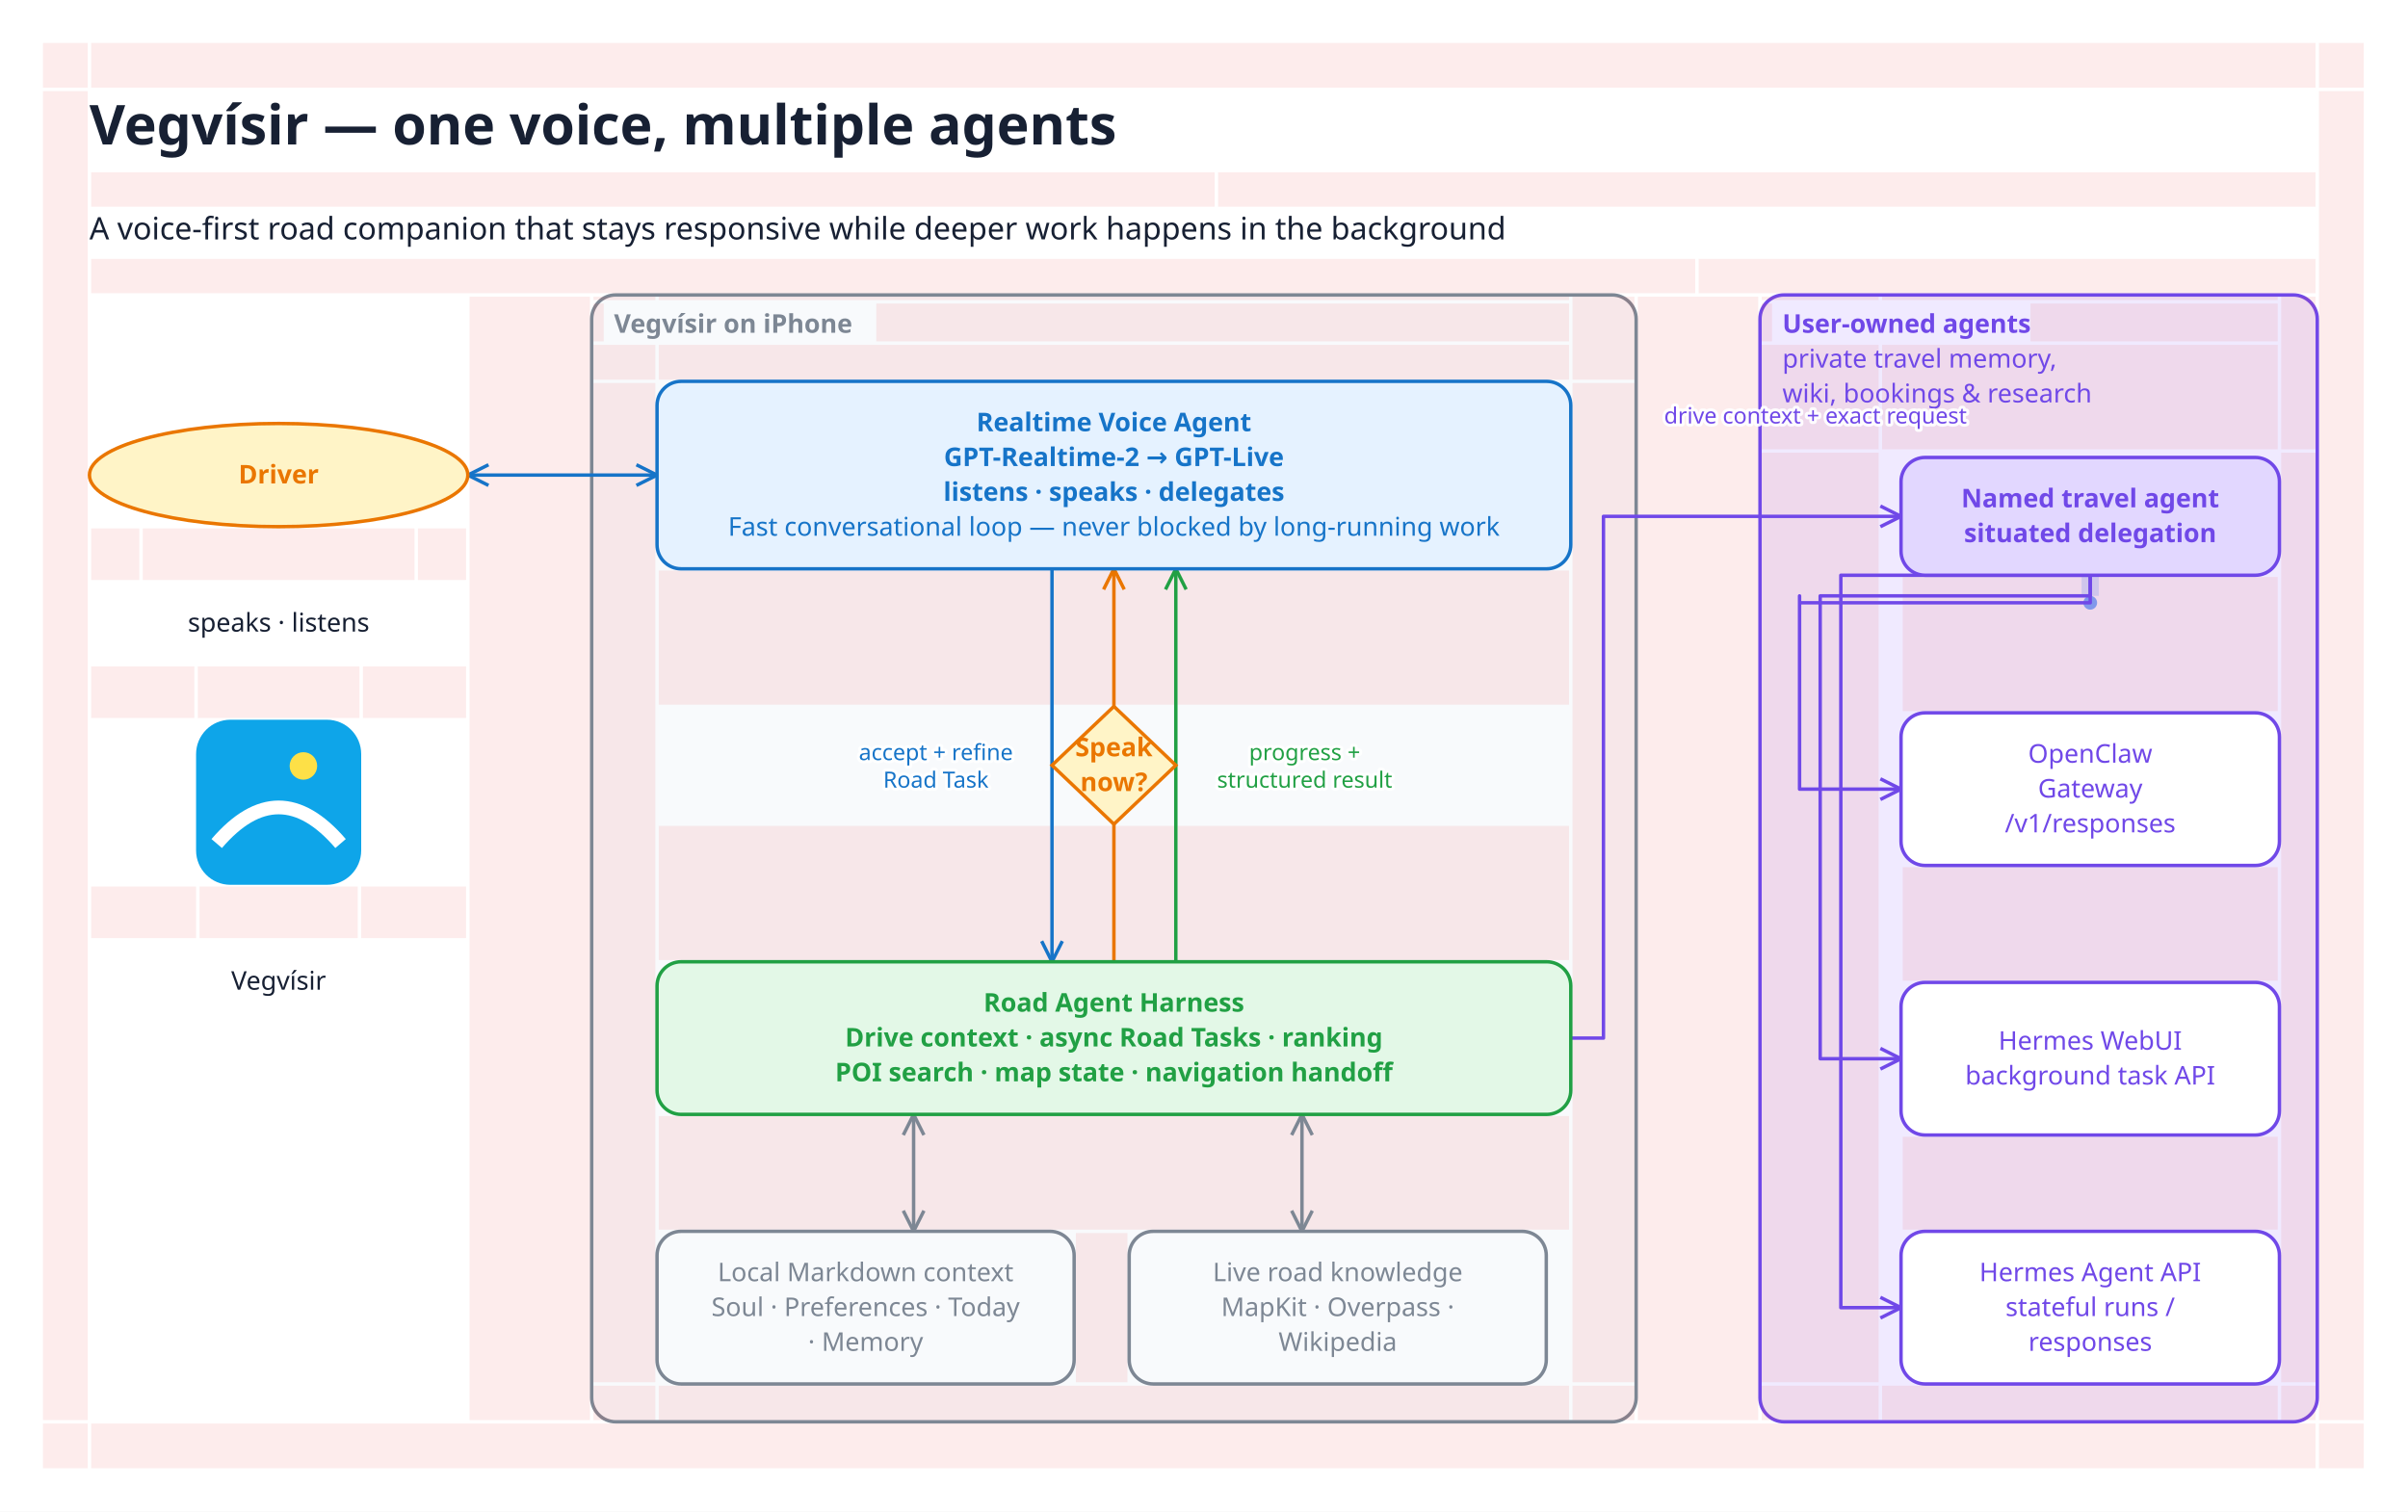
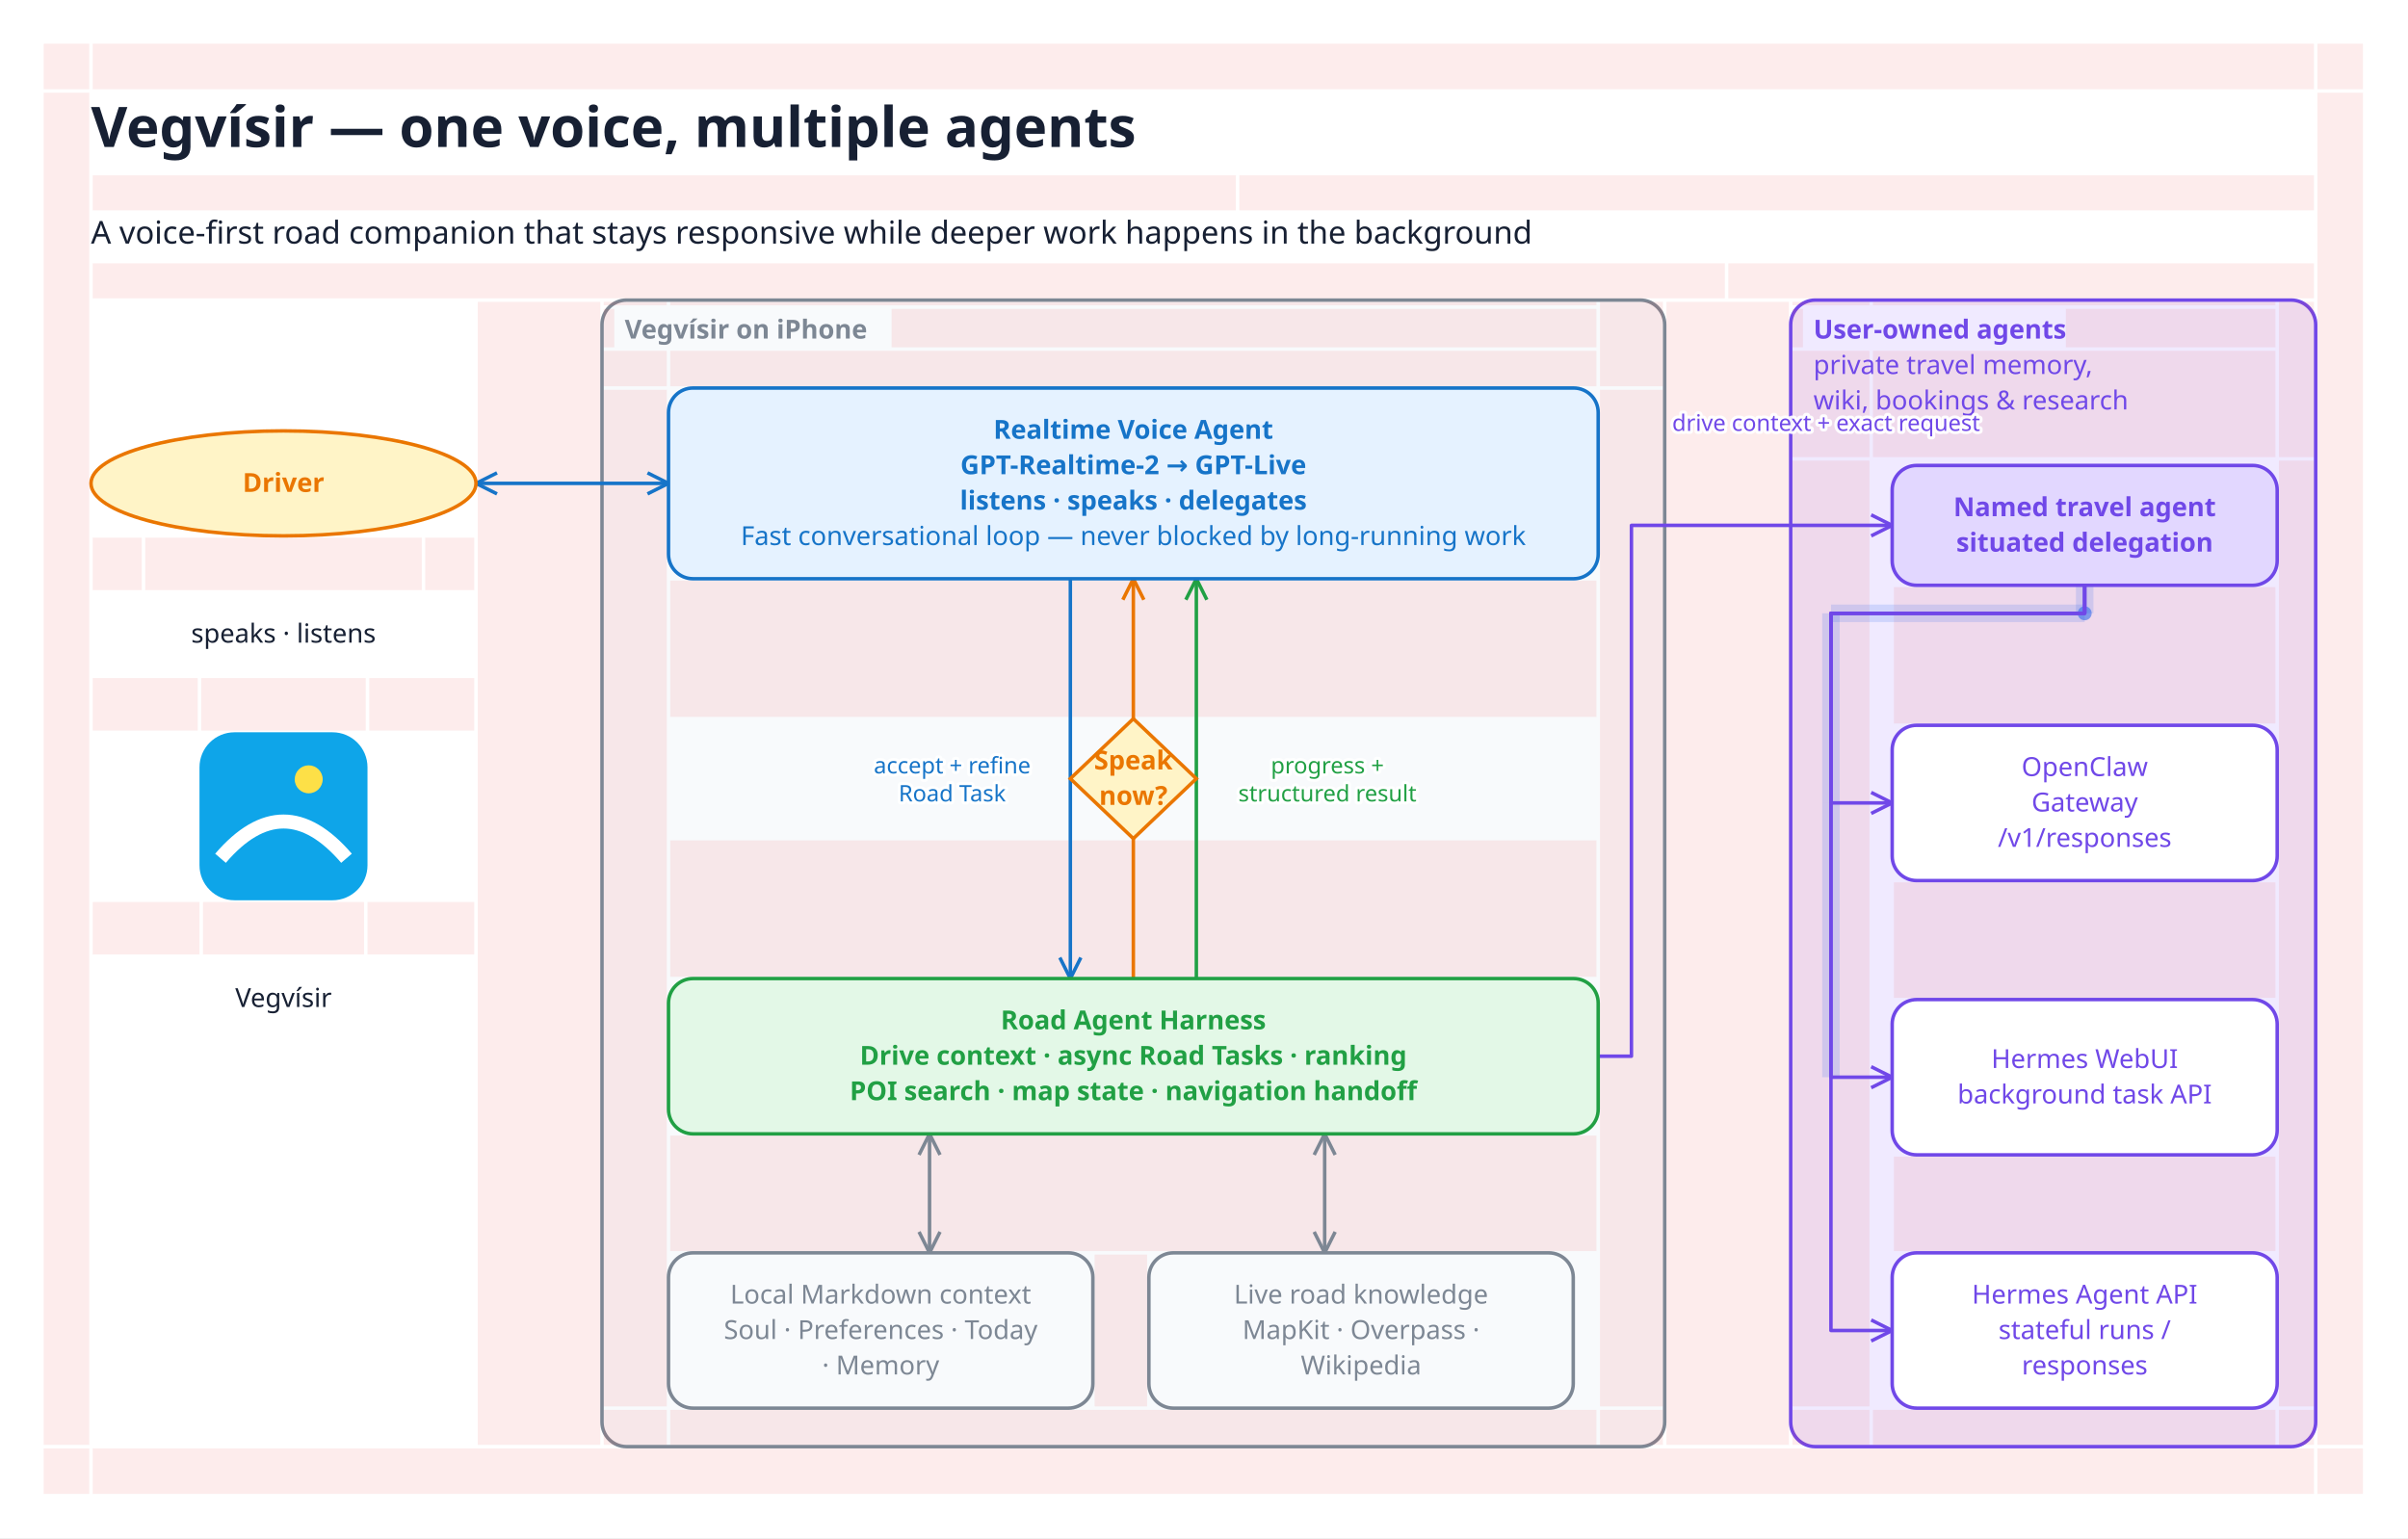
- <svg xmlns="http://www.w3.org/2000/svg" width="1400" height="879" viewBox="0 0 1400 879" role="img" aria-label="vegvisir-voice-agents">
+ <svg xmlns="http://www.w3.org/2000/svg" width="1376" height="879" viewBox="0 0 1376 879" role="img" aria-label="vegvisir-voice-agents">
  <rect width="100%" height="100%" fill="#ffffff" />
  <g id="boundaries">
    <rect x="344" y="171.5" width="607.25" height="655.25" rx="14" fill="#f8fafc" stroke="#7d8794" stroke-width="2" />
-     <rect x="1023.25" y="171.5" width="324" height="655.25" rx="14" fill="#f0eaff" stroke="#7048e8" stroke-width="2" />
+     <rect x="1023.25" y="171.5" width="300" height="655.25" rx="14" fill="#f0eaff" stroke="#7048e8" stroke-width="2" />
  </g>
  <g id="routing-regions">
-     <rect data-routing-region="mesh:padding:$root:top" data-region-kind="padding" data-materialized="false" data-authored="false" x="53" y="25" width="1293.25" height="26" fill="#ef4444" fill-opacity="0.1" />
-     <rect data-routing-region="mesh:padding:$root:right" data-region-kind="padding" data-materialized="false" data-authored="false" x="1348.25" y="53" width="26" height="772.75" fill="#ef4444" fill-opacity="0.1" />
-     <rect data-routing-region="mesh:padding:$root:bottom" data-region-kind="padding" data-materialized="false" data-authored="false" x="53" y="827.75" width="1293.25" height="26" fill="#ef4444" fill-opacity="0.1" />
+     <rect data-routing-region="mesh:padding:$root:top" data-region-kind="padding" data-materialized="false" data-authored="false" x="53" y="25" width="1269.25" height="26" fill="#ef4444" fill-opacity="0.1" />
+     <rect data-routing-region="mesh:padding:$root:right" data-region-kind="padding" data-materialized="false" data-authored="false" x="1324.25" y="53" width="26" height="772.75" fill="#ef4444" fill-opacity="0.1" />
+     <rect data-routing-region="mesh:padding:$root:bottom" data-region-kind="padding" data-materialized="false" data-authored="false" x="53" y="827.75" width="1269.25" height="26" fill="#ef4444" fill-opacity="0.1" />
    <rect data-routing-region="mesh:padding:$root:left" data-region-kind="padding" data-materialized="false" data-authored="false" x="25" y="53" width="26" height="772.75" fill="#ef4444" fill-opacity="0.1" />
    <rect data-routing-region="mesh:corner:$root:top-left" data-region-kind="corner" data-materialized="true" data-authored="false" x="25" y="25" width="26" height="26" fill="#ef4444" fill-opacity="0.1" />
-     <rect data-routing-region="mesh:corner:$root:top-right" data-region-kind="corner" data-materialized="true" data-authored="false" x="1348.25" y="25" width="26" height="26" fill="#ef4444" fill-opacity="0.1" />
-     <rect data-routing-region="mesh:corner:$root:bottom-right" data-region-kind="corner" data-materialized="true" data-authored="false" x="1348.25" y="827.75" width="26" height="26" fill="#ef4444" fill-opacity="0.1" />
+     <rect data-routing-region="mesh:corner:$root:top-right" data-region-kind="corner" data-materialized="true" data-authored="false" x="1324.25" y="25" width="26" height="26" fill="#ef4444" fill-opacity="0.1" />
+     <rect data-routing-region="mesh:corner:$root:bottom-right" data-region-kind="corner" data-materialized="true" data-authored="false" x="1324.25" y="827.75" width="26" height="26" fill="#ef4444" fill-opacity="0.1" />
    <rect data-routing-region="mesh:corner:$root:bottom-left" data-region-kind="corner" data-materialized="true" data-authored="false" x="25" y="827.75" width="26" height="26" fill="#ef4444" fill-opacity="0.1" />
    <rect data-routing-region="mesh:gap:$root:0" data-region-kind="gap" data-materialized="false" data-authored="false" x="53" y="100.2" width="653.2" height="20" fill="#ef4444" fill-opacity="0.1" />
-     <rect data-routing-region="mesh:gap:$root:0:access-0" data-region-kind="gap" data-materialized="false" data-authored="false" x="708.2" y="100.2" width="638.05" height="20" fill="#ef4444" fill-opacity="0.1" />
+     <rect data-routing-region="mesh:gap:$root:0:access-0" data-region-kind="gap" data-materialized="false" data-authored="false" x="708.2" y="100.2" width="614.05" height="20" fill="#ef4444" fill-opacity="0.1" />
    <rect data-routing-region="mesh:gap:$root:1" data-region-kind="gap" data-materialized="false" data-authored="false" x="53" y="150.5" width="932.6" height="20" fill="#ef4444" fill-opacity="0.1" />
-     <rect data-routing-region="mesh:gap:$root:1:access-0" data-region-kind="gap" data-materialized="false" data-authored="false" x="987.6" y="150.5" width="358.65" height="20" fill="#ef4444" fill-opacity="0.1" />
+     <rect data-routing-region="mesh:gap:$root:1:access-0" data-region-kind="gap" data-materialized="false" data-authored="false" x="987.6" y="150.5" width="334.65" height="20" fill="#ef4444" fill-opacity="0.1" />
    <rect data-routing-region="mesh:gap:system:0" data-region-kind="gap" data-materialized="true" data-authored="false" x="273" y="172.5" width="70" height="653.25" fill="#ef4444" fill-opacity="0.1" />
    <rect data-routing-region="mesh:gap:system:1" data-region-kind="gap" data-materialized="true" data-authored="false" x="952.25" y="172.5" width="70" height="653.25" fill="#ef4444" fill-opacity="0.1" />
    <rect data-routing-region="mesh:gap:system/driver-column:0" data-region-kind="gap" data-materialized="false" data-authored="false" x="83" y="307.25" width="158" height="30" fill="#ef4444" fill-opacity="0.1" />
    <rect data-routing-region="mesh:gap:system/driver-column:0:access-0" data-region-kind="gap" data-materialized="false" data-authored="false" x="53" y="307.25" width="28" height="30" fill="#ef4444" fill-opacity="0.1" />
    <rect data-routing-region="mesh:gap:system/driver-column:0:access-1" data-region-kind="gap" data-materialized="false" data-authored="false" x="243" y="307.25" width="28" height="30" fill="#ef4444" fill-opacity="0.1" />
    <rect data-routing-region="mesh:gap:system/driver-column:1" data-region-kind="gap" data-materialized="false" data-authored="false" x="115" y="387.5" width="94" height="30" fill="#ef4444" fill-opacity="0.1" />
    <rect data-routing-region="mesh:gap:system/driver-column:1:access-0" data-region-kind="gap" data-materialized="false" data-authored="false" x="53" y="387.5" width="60" height="30" fill="#ef4444" fill-opacity="0.1" />
    <rect data-routing-region="mesh:gap:system/driver-column:1:access-1" data-region-kind="gap" data-materialized="false" data-authored="false" x="211" y="387.5" width="60" height="30" fill="#ef4444" fill-opacity="0.1" />
    <rect data-routing-region="mesh:gap:system/driver-column:2" data-region-kind="gap" data-materialized="false" data-authored="false" x="116" y="515.5" width="92" height="30" fill="#ef4444" fill-opacity="0.1" />
    <rect data-routing-region="mesh:gap:system/driver-column:2:access-0" data-region-kind="gap" data-materialized="false" data-authored="false" x="53" y="515.5" width="61" height="30" fill="#ef4444" fill-opacity="0.1" />
    <rect data-routing-region="mesh:gap:system/driver-column:2:access-1" data-region-kind="gap" data-materialized="false" data-authored="false" x="210" y="515.5" width="61" height="30" fill="#ef4444" fill-opacity="0.1" />
    <rect data-routing-region="mesh:padding:system/phone:top:part-0" data-region-kind="padding" data-materialized="false" data-authored="false" x="383" y="172.5" width="529.25" height="2" fill="#ef4444" fill-opacity="0.1" />
    <rect data-routing-region="mesh:padding:system/phone:top:part-1" data-region-kind="padding" data-materialized="false" data-authored="false" x="383" y="200.5" width="529.25" height="20.25" fill="#ef4444" fill-opacity="0.1" />
    <rect data-routing-region="mesh:padding:system/phone:top:part-2" data-region-kind="padding" data-materialized="false" data-authored="false" x="509.5" y="176.5" width="402.75" height="22" fill="#ef4444" fill-opacity="0.1" />
    <rect data-routing-region="mesh:padding:system/phone:right" data-region-kind="padding" data-materialized="true" data-authored="false" x="914.25" y="222.75" width="36" height="581" fill="#ef4444" fill-opacity="0.1" />
    <rect data-routing-region="mesh:padding:system/phone:bottom" data-region-kind="padding" data-materialized="false" data-authored="false" x="383" y="805.75" width="529.25" height="20" fill="#ef4444" fill-opacity="0.1" />
    <rect data-routing-region="mesh:padding:system/phone:left" data-region-kind="padding" data-materialized="true" data-authored="false" x="345" y="222.75" width="36" height="581" fill="#ef4444" fill-opacity="0.1" />
    <rect data-routing-region="mesh:corner:system/phone:top-left:part-0" data-region-kind="corner" data-materialized="true" data-authored="false" x="345" y="172.5" width="36" height="2" fill="#ef4444" fill-opacity="0.1" />
    <rect data-routing-region="mesh:corner:system/phone:top-left:part-1" data-region-kind="corner" data-materialized="true" data-authored="false" x="345" y="200.5" width="36" height="20.25" fill="#ef4444" fill-opacity="0.1" />
    <rect data-routing-region="mesh:corner:system/phone:top-left:part-2" data-region-kind="corner" data-materialized="true" data-authored="false" x="345" y="176.5" width="6" height="22" fill="#ef4444" fill-opacity="0.1" />
    <rect data-routing-region="mesh:corner:system/phone:top-right" data-region-kind="corner" data-materialized="true" data-authored="false" x="914.25" y="172.5" width="36" height="48.25" fill="#ef4444" fill-opacity="0.1" />
    <rect data-routing-region="mesh:corner:system/phone:bottom-right" data-region-kind="corner" data-materialized="true" data-authored="false" x="914.25" y="805.75" width="36" height="20" fill="#ef4444" fill-opacity="0.1" />
    <rect data-routing-region="mesh:corner:system/phone:bottom-left" data-region-kind="corner" data-materialized="true" data-authored="false" x="345" y="805.75" width="36" height="20" fill="#ef4444" fill-opacity="0.1" />
    <rect data-routing-region="mesh:gap:system/phone:0" data-region-kind="gap" data-materialized="true" data-authored="false" x="612.625" y="331.75" width="70" height="78" fill="#ef4444" fill-opacity="0.1" />
    <rect data-routing-region="mesh:gap:system/phone:0:access-0" data-region-kind="gap" data-materialized="false" data-authored="false" x="383" y="331.75" width="227.625" height="78" fill="#ef4444" fill-opacity="0.1" />
    <rect data-routing-region="mesh:gap:system/phone:0:access-1" data-region-kind="gap" data-materialized="false" data-authored="false" x="684.625" y="331.75" width="227.625" height="78" fill="#ef4444" fill-opacity="0.1" />
    <rect data-routing-region="mesh:gap:system/phone:1" data-region-kind="gap" data-materialized="true" data-authored="false" x="612.625" y="480.25" width="70" height="78" fill="#ef4444" fill-opacity="0.1" />
    <rect data-routing-region="mesh:gap:system/phone:1:access-0" data-region-kind="gap" data-materialized="false" data-authored="false" x="383" y="480.25" width="227.625" height="78" fill="#ef4444" fill-opacity="0.1" />
    <rect data-routing-region="mesh:gap:system/phone:1:access-1" data-region-kind="gap" data-materialized="false" data-authored="false" x="684.625" y="480.25" width="227.625" height="78" fill="#ef4444" fill-opacity="0.1" />
    <rect data-routing-region="mesh:gap:system/phone:2" data-region-kind="gap" data-materialized="true" data-authored="false" x="383" y="649" width="529.25" height="66" fill="#ef4444" fill-opacity="0.1" />
    <rect data-routing-region="mesh:gap:system/phone/knowledge:0" data-region-kind="gap" data-materialized="false" data-authored="false" x="625.5" y="717" width="30" height="86.75" fill="#ef4444" fill-opacity="0.1" />
-     <rect data-routing-region="mesh:padding:system/user-owned:top:part-0" data-region-kind="padding" data-materialized="false" data-authored="false" x="1094.25" y="172.5" width="230" height="2" fill="#ef4444" fill-opacity="0.1" />
-     <rect data-routing-region="mesh:padding:system/user-owned:top:part-1" data-region-kind="padding" data-materialized="false" data-authored="false" x="1094.25" y="200.5" width="230" height="60.75" fill="#ef4444" fill-opacity="0.1" />
-     <rect data-routing-region="mesh:padding:system/user-owned:top:part-2" data-region-kind="padding" data-materialized="false" data-authored="false" x="1180.5" y="176.5" width="143.75" height="22" fill="#ef4444" fill-opacity="0.1" />
-     <rect data-routing-region="mesh:padding:system/user-owned:right" data-region-kind="padding" data-materialized="false" data-authored="false" x="1326.25" y="263.25" width="20" height="540.5" fill="#ef4444" fill-opacity="0.1" />
-     <rect data-routing-region="mesh:padding:system/user-owned:bottom" data-region-kind="padding" data-materialized="false" data-authored="false" x="1094.25" y="805.75" width="230" height="20" fill="#ef4444" fill-opacity="0.1" />
-     <rect data-routing-region="mesh:padding:system/user-owned:left" data-region-kind="padding" data-materialized="true" data-authored="false" x="1024.25" y="263.25" width="68" height="540.5" fill="#ef4444" fill-opacity="0.1" />
-     <rect data-routing-region="mesh:corner:system/user-owned:top-left:part-0" data-region-kind="corner" data-materialized="true" data-authored="false" x="1024.25" y="172.5" width="68" height="2" fill="#ef4444" fill-opacity="0.1" />
-     <rect data-routing-region="mesh:corner:system/user-owned:top-left:part-1" data-region-kind="corner" data-materialized="true" data-authored="false" x="1024.25" y="200.5" width="68" height="60.75" fill="#ef4444" fill-opacity="0.1" />
+     <rect data-routing-region="mesh:padding:system/user-owned:top:part-0" data-region-kind="padding" data-materialized="false" data-authored="false" x="1070.25" y="172.5" width="230" height="2" fill="#ef4444" fill-opacity="0.1" />
+     <rect data-routing-region="mesh:padding:system/user-owned:top:part-1" data-region-kind="padding" data-materialized="false" data-authored="false" x="1070.25" y="200.5" width="230" height="60.75" fill="#ef4444" fill-opacity="0.1" />
+     <rect data-routing-region="mesh:padding:system/user-owned:top:part-2" data-region-kind="padding" data-materialized="false" data-authored="false" x="1180.5" y="176.5" width="119.75" height="22" fill="#ef4444" fill-opacity="0.1" />
+     <rect data-routing-region="mesh:padding:system/user-owned:right" data-region-kind="padding" data-materialized="false" data-authored="false" x="1302.25" y="263.25" width="20" height="540.5" fill="#ef4444" fill-opacity="0.1" />
+     <rect data-routing-region="mesh:padding:system/user-owned:bottom" data-region-kind="padding" data-materialized="false" data-authored="false" x="1070.25" y="805.75" width="230" height="20" fill="#ef4444" fill-opacity="0.1" />
+     <rect data-routing-region="mesh:padding:system/user-owned:left" data-region-kind="padding" data-materialized="true" data-authored="false" x="1024.25" y="263.25" width="44" height="540.5" fill="#ef4444" fill-opacity="0.1" />
+     <rect data-routing-region="mesh:corner:system/user-owned:top-left:part-0" data-region-kind="corner" data-materialized="true" data-authored="false" x="1024.25" y="172.5" width="44" height="2" fill="#ef4444" fill-opacity="0.1" />
+     <rect data-routing-region="mesh:corner:system/user-owned:top-left:part-1" data-region-kind="corner" data-materialized="true" data-authored="false" x="1024.25" y="200.5" width="44" height="60.75" fill="#ef4444" fill-opacity="0.1" />
    <rect data-routing-region="mesh:corner:system/user-owned:top-left:part-2" data-region-kind="corner" data-materialized="true" data-authored="false" x="1024.25" y="176.5" width="6" height="22" fill="#ef4444" fill-opacity="0.1" />
-     <rect data-routing-region="mesh:corner:system/user-owned:top-right" data-region-kind="corner" data-materialized="true" data-authored="false" x="1326.25" y="172.5" width="20" height="88.75" fill="#ef4444" fill-opacity="0.1" />
-     <rect data-routing-region="mesh:corner:system/user-owned:bottom-right" data-region-kind="corner" data-materialized="true" data-authored="false" x="1326.25" y="805.75" width="20" height="20" fill="#ef4444" fill-opacity="0.1" />
-     <rect data-routing-region="mesh:corner:system/user-owned:bottom-left" data-region-kind="corner" data-materialized="true" data-authored="false" x="1024.25" y="805.75" width="68" height="20" fill="#ef4444" fill-opacity="0.1" />
-     <rect data-routing-region="mesh:gap:system/user-owned:0" data-region-kind="gap" data-materialized="true" data-authored="false" x="1106.25" y="335.5" width="218" height="78" fill="#ef4444" fill-opacity="0.1" />
-     <rect data-routing-region="mesh:gap:system/user-owned:1" data-region-kind="gap" data-materialized="true" data-authored="false" x="1106.25" y="504.25" width="218" height="66" fill="#ef4444" fill-opacity="0.1" />
-     <rect data-routing-region="mesh:gap:system/user-owned:2" data-region-kind="gap" data-materialized="true" data-authored="false" x="1106.25" y="661" width="218" height="54" fill="#ef4444" fill-opacity="0.1" />
+     <rect data-routing-region="mesh:corner:system/user-owned:top-right" data-region-kind="corner" data-materialized="true" data-authored="false" x="1302.25" y="172.5" width="20" height="88.75" fill="#ef4444" fill-opacity="0.1" />
+     <rect data-routing-region="mesh:corner:system/user-owned:bottom-right" data-region-kind="corner" data-materialized="true" data-authored="false" x="1302.25" y="805.75" width="20" height="20" fill="#ef4444" fill-opacity="0.1" />
+     <rect data-routing-region="mesh:corner:system/user-owned:bottom-left" data-region-kind="corner" data-materialized="true" data-authored="false" x="1024.25" y="805.75" width="44" height="20" fill="#ef4444" fill-opacity="0.1" />
+     <rect data-routing-region="mesh:gap:system/user-owned:0" data-region-kind="gap" data-materialized="true" data-authored="false" x="1082.25" y="335.5" width="218" height="78" fill="#ef4444" fill-opacity="0.1" />
+     <rect data-routing-region="mesh:gap:system/user-owned:1" data-region-kind="gap" data-materialized="true" data-authored="false" x="1082.25" y="504.25" width="218" height="66" fill="#ef4444" fill-opacity="0.1" />
+     <rect data-routing-region="mesh:gap:system/user-owned:2" data-region-kind="gap" data-materialized="true" data-authored="false" x="1082.25" y="661" width="218" height="54" fill="#ef4444" fill-opacity="0.1" />
  </g>
  <g id="sharing-debug">
    <g data-share-group="port:system/user-owned/travel-agent:tools" data-share-mode="merge" data-share-lanes="1">
-       <circle data-merge-pin="true" cx="1215.25" cy="350.5" r="4" fill="#2563eb" fill-opacity="0.55" />
-       <line data-authorized-shared-run="true" x1="1215.25" y1="334.5" x2="1215.25" y2="346.5" stroke="#2563eb" stroke-width="10" stroke-opacity="0.16" />
+       <circle data-merge-pin="true" cx="1191.25" cy="350.5" r="4" fill="#2563eb" fill-opacity="0.55" />
+       <line data-authorized-shared-run="true" x1="1191.25" y1="334.5" x2="1191.25" y2="350.5" stroke="#2563eb" stroke-width="10" stroke-opacity="0.16" />
+       <line data-authorized-shared-run="true" x1="1191.25" y1="350.5" x2="1046.25" y2="350.5" stroke="#2563eb" stroke-width="10" stroke-opacity="0.16" />
+       <line data-authorized-shared-run="true" x1="1046.25" y1="350.5" x2="1046.25" y2="458.875" stroke="#2563eb" stroke-width="10" stroke-opacity="0.16" />
+       <line data-authorized-shared-run="true" x1="1046.25" y1="458.875" x2="1046.25" y2="615.625" stroke="#2563eb" stroke-width="10" stroke-opacity="0.16" />
    </g>
  </g>
  <g id="corridor-dividers" />
  <g id="lines">
    <g data-line="accept-road-task">
      <polyline points="611.625,330.75 611.625,559.25" fill="none" stroke="#1674c8" stroke-width="2" stroke-linejoin="round" stroke-linecap="round" />
      <path d="M 605.625 547.25 L 611.625 559.25 L 617.625 547.25" fill="none" stroke="#1674c8" stroke-width="2" stroke-linejoin="round" />
    </g>
    <g data-line="speak">
      <polyline points="647.625,559.25 647.625,330.75" fill="none" stroke="#ea7600" stroke-width="2" stroke-linejoin="round" stroke-linecap="round" />
      <path d="M 653.625 342.75 L 647.625 330.75 L 641.625 342.75" fill="none" stroke="#ea7600" stroke-width="2" stroke-linejoin="round" />
    </g>
    <g data-line="progress">
      <polyline points="683.625,559.25 683.625,330.75" fill="none" stroke="#21a044" stroke-width="2" stroke-linejoin="round" stroke-linecap="round" />
      <path d="M 689.625 342.75 L 683.625 330.75 L 677.625 342.75" fill="none" stroke="#21a044" stroke-width="2" stroke-linejoin="round" />
    </g>
    <g data-line="local-memory">
      <polyline points="531.167,648 531.167,716" fill="none" stroke="#7d8794" stroke-width="2" stroke-linejoin="round" stroke-linecap="round" />
      <path d="M 537.167 660 L 531.167 648 L 525.167 660" fill="none" stroke="#7d8794" stroke-width="2" stroke-linejoin="round" />
      <path d="M 525.167 704 L 531.167 716 L 537.167 704" fill="none" stroke="#7d8794" stroke-width="2" stroke-linejoin="round" />
    </g>
    <g data-line="live-knowledge">
      <polyline points="756.958,648 756.958,716" fill="none" stroke="#7d8794" stroke-width="2" stroke-linejoin="round" stroke-linecap="round" />
      <path d="M 762.958 660 L 756.958 648 L 750.958 660" fill="none" stroke="#7d8794" stroke-width="2" stroke-linejoin="round" />
      <path d="M 750.958 704 L 756.958 716 L 762.958 704" fill="none" stroke="#7d8794" stroke-width="2" stroke-linejoin="round" />
    </g>
    <g data-line="to-openclaw">
-       <polyline points="1215.25,334.5 1215.25,350.5 1046.25,350.5 1046.25,346.5 1046.25,458.875 1105.25,458.875" fill="none" stroke="#7048e8" stroke-width="2" stroke-linejoin="round" stroke-linecap="round" />
-       <path d="M 1093.25 464.875 L 1105.25 458.875 L 1093.25 452.875" fill="none" stroke="#7048e8" stroke-width="2" stroke-linejoin="round" />
+       <polyline points="1191.25,334.5 1191.25,350.5 1046.25,350.5 1046.25,458.875 1081.25,458.875" fill="none" stroke="#7048e8" stroke-width="2" stroke-linejoin="round" stroke-linecap="round" />
+       <path d="M 1069.25 464.875 L 1081.25 458.875 L 1069.25 452.875" fill="none" stroke="#7048e8" stroke-width="2" stroke-linejoin="round" />
    </g>
    <g data-line="to-hermes-webui">
-       <polyline points="1215.25,334.5 1215.25,346.5 1058.25,346.5 1058.25,615.625 1105.25,615.625" fill="none" stroke="#7048e8" stroke-width="2" stroke-linejoin="round" stroke-linecap="round" />
-       <path d="M 1093.25 621.625 L 1105.25 615.625 L 1093.25 609.625" fill="none" stroke="#7048e8" stroke-width="2" stroke-linejoin="round" />
+       <polyline points="1191.25,334.5 1191.25,350.5 1046.25,350.5 1046.25,615.625 1081.25,615.625" fill="none" stroke="#7048e8" stroke-width="2" stroke-linejoin="round" stroke-linecap="round" />
+       <path d="M 1069.25 621.625 L 1081.25 615.625 L 1069.25 609.625" fill="none" stroke="#7048e8" stroke-width="2" stroke-linejoin="round" />
    </g>
    <g data-line="to-hermes-api">
-       <polyline points="1215.25,334.5 1070.25,334.5 1070.25,346.5 1070.25,760.375 1105.25,760.375" fill="none" stroke="#7048e8" stroke-width="2" stroke-linejoin="round" stroke-linecap="round" />
-       <path d="M 1093.25 766.375 L 1105.25 760.375 L 1093.25 754.375" fill="none" stroke="#7048e8" stroke-width="2" stroke-linejoin="round" />
+       <polyline points="1191.25,334.5 1191.25,350.5 1046.25,350.5 1046.25,760.375 1081.25,760.375" fill="none" stroke="#7048e8" stroke-width="2" stroke-linejoin="round" stroke-linecap="round" />
+       <path d="M 1069.25 766.375 L 1081.25 760.375 L 1069.25 754.375" fill="none" stroke="#7048e8" stroke-width="2" stroke-linejoin="round" />
    </g>
    <g data-line="driver-conversation">
      <polyline points="272,276.25 382,276.25" fill="none" stroke="#1674c8" stroke-width="2" stroke-linejoin="round" stroke-linecap="round" />
      <path d="M 284 270.25 L 272 276.25 L 284 282.25" fill="none" stroke="#1674c8" stroke-width="2" stroke-linejoin="round" />
      <path d="M 370 282.25 L 382 276.25 L 370 270.25" fill="none" stroke="#1674c8" stroke-width="2" stroke-linejoin="round" />
    </g>
    <g data-line="remote-delegation">
-       <polyline points="913.25,603.625 932.25,603.625 932.25,300.25 987.25,300.25 1105.25,300.25" fill="none" stroke="#7048e8" stroke-width="2" stroke-linejoin="round" stroke-linecap="round" />
-       <path d="M 1093.25 306.25 L 1105.25 300.25 L 1093.25 294.25" fill="none" stroke="#7048e8" stroke-width="2" stroke-linejoin="round" />
+       <polyline points="913.25,603.625 932.25,603.625 932.25,300.25 987.25,300.25 1081.25,300.25" fill="none" stroke="#7048e8" stroke-width="2" stroke-linejoin="round" stroke-linecap="round" />
+       <path d="M 1069.25 306.25 L 1081.25 300.25 L 1069.25 294.25" fill="none" stroke="#7048e8" stroke-width="2" stroke-linejoin="round" />
    </g>
  </g>
  <g id="objects">
    <ellipse cx="162" cy="276.25" rx="110" ry="30" fill="#fff4c7" stroke="#ea7600" stroke-width="2" />
    <g>
      <rect x="114" y="418.5" width="96" height="96" rx="20" fill="#0ea5e9" />
      <path d="M 126 490.5 Q 162 448.5 198 490.5" fill="none" stroke="#fff" stroke-width="8" />
      <circle cx="176.4" cy="445.38" r="8" fill="#fde047" />
    </g>
    <rect x="382" y="221.75" width="531.25" height="109" rx="14" fill="#e5f2ff" stroke="#1674c8" stroke-width="2" />
    <polygon points="647.625,410.75 683.625,445 647.625,479.25 611.625,445" fill="#fff4c7" stroke="#ea7600" stroke-width="2" />
    <rect x="382" y="559.25" width="531.25" height="88.75" rx="14" fill="#e3f8e7" stroke="#21a044" stroke-width="2" />
    <rect x="382" y="716" width="242.5" height="88.75" rx="14" fill="#f8fafc" stroke="#7d8794" stroke-width="2" />
    <rect x="656.5" y="716" width="242.5" height="88.75" rx="14" fill="#f8fafc" stroke="#7d8794" stroke-width="2" />
-     <rect x="1105.25" y="266" width="220" height="68.5" rx="14" fill="#e2d7ff" stroke="#7048e8" stroke-width="2" />
-     <rect x="1105.25" y="414.5" width="220" height="88.75" rx="14" fill="#ffffff" stroke="#7048e8" stroke-width="2" />
-     <rect x="1105.25" y="571.25" width="220" height="88.75" rx="14" fill="#ffffff" stroke="#7048e8" stroke-width="2" />
-     <rect x="1105.25" y="716" width="220" height="88.75" rx="14" fill="#ffffff" stroke="#7048e8" stroke-width="2" />
+     <rect x="1081.25" y="266" width="220" height="68.5" rx="14" fill="#e2d7ff" stroke="#7048e8" stroke-width="2" />
+     <rect x="1081.25" y="414.5" width="220" height="88.75" rx="14" fill="#ffffff" stroke="#7048e8" stroke-width="2" />
+     <rect x="1081.25" y="571.25" width="220" height="88.75" rx="14" fill="#ffffff" stroke="#7048e8" stroke-width="2" />
+     <rect x="1081.25" y="716" width="220" height="88.75" rx="14" fill="#ffffff" stroke="#7048e8" stroke-width="2" />
  </g>
  <g id="ports" />
  <g id="text">
    <text x="52" y="84" text-anchor="start" fill="#172033" font-family="ui-rounded, 'Comic Sans MS', sans-serif" font-size="32" font-weight="700">Vegvísir — one voice, multiple agents</text>
    <text x="52" y="139.2" text-anchor="start" fill="#172033" font-family="ui-rounded, 'Comic Sans MS', sans-serif" font-size="18" font-weight="450">A voice-first road companion that stays responsive while deeper work happens in the background</text>
    <text x="162" y="281.125" text-anchor="middle" fill="#ea7600" font-family="ui-rounded, 'Comic Sans MS', sans-serif" font-size="15" font-weight="700">Driver</text>
    <text x="162" y="367.25" text-anchor="middle" fill="#172033" font-family="ui-rounded, 'Comic Sans MS', sans-serif" font-size="15" font-weight="450">speaks · listens</text>
    <text x="162" y="575.5" text-anchor="middle" fill="#172033" font-family="ui-rounded, 'Comic Sans MS', sans-serif" font-size="15" font-weight="450">Vegvísir</text>
    <text x="357" y="193.5" text-anchor="start" fill="#7d8794" font-family="ui-rounded, 'Comic Sans MS', sans-serif" font-size="15" font-weight="700">Vegvísir on iPhone</text>
    <text x="647.625" y="250.75" text-anchor="middle" fill="#1674c8" font-family="ui-rounded, 'Comic Sans MS', sans-serif" font-size="15" font-weight="700">Realtime Voice Agent</text>
    <text x="647.625" y="271" text-anchor="middle" fill="#1674c8" font-family="ui-rounded, 'Comic Sans MS', sans-serif" font-size="15" font-weight="700">GPT-Realtime-2 → GPT-Live</text>
    <text x="647.625" y="291.25" text-anchor="middle" fill="#1674c8" font-family="ui-rounded, 'Comic Sans MS', sans-serif" font-size="15" font-weight="700">listens · speaks · delegates</text>
    <text x="647.625" y="311.5" text-anchor="middle" fill="#1674c8" font-family="ui-rounded, 'Comic Sans MS', sans-serif" font-size="15" font-weight="450">Fast conversational loop — never blocked by long-running work</text>
    <text x="647.625" y="439.75" text-anchor="middle" fill="#ea7600" font-family="ui-rounded, 'Comic Sans MS', sans-serif" font-size="15" font-weight="700">Speak</text>
    <text x="647.625" y="460" text-anchor="middle" fill="#ea7600" font-family="ui-rounded, 'Comic Sans MS', sans-serif" font-size="15" font-weight="700">now?</text>
    <text x="647.625" y="588.25" text-anchor="middle" fill="#21a044" font-family="ui-rounded, 'Comic Sans MS', sans-serif" font-size="15" font-weight="700">Road Agent Harness</text>
    <text x="647.625" y="608.5" text-anchor="middle" fill="#21a044" font-family="ui-rounded, 'Comic Sans MS', sans-serif" font-size="15" font-weight="700">Drive context · async Road Tasks · ranking</text>
    <text x="647.625" y="628.75" text-anchor="middle" fill="#21a044" font-family="ui-rounded, 'Comic Sans MS', sans-serif" font-size="15" font-weight="700">POI search · map state · navigation handoff</text>
    <text x="503.25" y="745" text-anchor="middle" fill="#7d8794" font-family="ui-rounded, 'Comic Sans MS', sans-serif" font-size="15" font-weight="450">Local Markdown context</text>
    <text x="503.25" y="765.25" text-anchor="middle" fill="#7d8794" font-family="ui-rounded, 'Comic Sans MS', sans-serif" font-size="15" font-weight="450">Soul · Preferences · Today</text>
    <text x="503.25" y="785.5" text-anchor="middle" fill="#7d8794" font-family="ui-rounded, 'Comic Sans MS', sans-serif" font-size="15" font-weight="450">· Memory</text>
    <text x="777.75" y="745" text-anchor="middle" fill="#7d8794" font-family="ui-rounded, 'Comic Sans MS', sans-serif" font-size="15" font-weight="450">Live road knowledge</text>
    <text x="777.75" y="765.25" text-anchor="middle" fill="#7d8794" font-family="ui-rounded, 'Comic Sans MS', sans-serif" font-size="15" font-weight="450">MapKit · Overpass ·</text>
    <text x="777.75" y="785.5" text-anchor="middle" fill="#7d8794" font-family="ui-rounded, 'Comic Sans MS', sans-serif" font-size="15" font-weight="450">Wikipedia</text>
    <text x="1036.25" y="193.5" text-anchor="start" fill="#7048e8" font-family="ui-rounded, 'Comic Sans MS', sans-serif" font-size="15" font-weight="700">User-owned agents</text>
    <text x="1036.25" y="213.75" text-anchor="start" fill="#7048e8" font-family="ui-rounded, 'Comic Sans MS', sans-serif" font-size="15" font-weight="450">private travel memory,</text>
    <text x="1036.25" y="234" text-anchor="start" fill="#7048e8" font-family="ui-rounded, 'Comic Sans MS', sans-serif" font-size="15" font-weight="450">wiki, bookings &amp; research</text>
-     <text x="1215.25" y="295" text-anchor="middle" fill="#7048e8" font-family="ui-rounded, 'Comic Sans MS', sans-serif" font-size="15" font-weight="700">Named travel agent</text>
-     <text x="1215.25" y="315.25" text-anchor="middle" fill="#7048e8" font-family="ui-rounded, 'Comic Sans MS', sans-serif" font-size="15" font-weight="700">situated delegation</text>
-     <text x="1215.25" y="443.5" text-anchor="middle" fill="#7048e8" font-family="ui-rounded, 'Comic Sans MS', sans-serif" font-size="15" font-weight="450">OpenClaw</text>
-     <text x="1215.25" y="463.75" text-anchor="middle" fill="#7048e8" font-family="ui-rounded, 'Comic Sans MS', sans-serif" font-size="15" font-weight="450">Gateway</text>
-     <text x="1215.25" y="484" text-anchor="middle" fill="#7048e8" font-family="ui-rounded, 'Comic Sans MS', sans-serif" font-size="15" font-weight="450">/v1/responses</text>
-     <text x="1215.25" y="610.375" text-anchor="middle" fill="#7048e8" font-family="ui-rounded, 'Comic Sans MS', sans-serif" font-size="15" font-weight="450">Hermes WebUI</text>
-     <text x="1215.25" y="630.625" text-anchor="middle" fill="#7048e8" font-family="ui-rounded, 'Comic Sans MS', sans-serif" font-size="15" font-weight="450">background task API</text>
-     <text x="1215.25" y="745" text-anchor="middle" fill="#7048e8" font-family="ui-rounded, 'Comic Sans MS', sans-serif" font-size="15" font-weight="450">Hermes Agent API</text>
-     <text x="1215.25" y="765.25" text-anchor="middle" fill="#7048e8" font-family="ui-rounded, 'Comic Sans MS', sans-serif" font-size="15" font-weight="450">stateful runs /</text>
-     <text x="1215.25" y="785.5" text-anchor="middle" fill="#7048e8" font-family="ui-rounded, 'Comic Sans MS', sans-serif" font-size="15" font-weight="450">responses</text>
+     <text x="1191.25" y="295" text-anchor="middle" fill="#7048e8" font-family="ui-rounded, 'Comic Sans MS', sans-serif" font-size="15" font-weight="700">Named travel agent</text>
+     <text x="1191.25" y="315.25" text-anchor="middle" fill="#7048e8" font-family="ui-rounded, 'Comic Sans MS', sans-serif" font-size="15" font-weight="700">situated delegation</text>
+     <text x="1191.25" y="443.5" text-anchor="middle" fill="#7048e8" font-family="ui-rounded, 'Comic Sans MS', sans-serif" font-size="15" font-weight="450">OpenClaw</text>
+     <text x="1191.25" y="463.75" text-anchor="middle" fill="#7048e8" font-family="ui-rounded, 'Comic Sans MS', sans-serif" font-size="15" font-weight="450">Gateway</text>
+     <text x="1191.25" y="484" text-anchor="middle" fill="#7048e8" font-family="ui-rounded, 'Comic Sans MS', sans-serif" font-size="15" font-weight="450">/v1/responses</text>
+     <text x="1191.25" y="610.375" text-anchor="middle" fill="#7048e8" font-family="ui-rounded, 'Comic Sans MS', sans-serif" font-size="15" font-weight="450">Hermes WebUI</text>
+     <text x="1191.25" y="630.625" text-anchor="middle" fill="#7048e8" font-family="ui-rounded, 'Comic Sans MS', sans-serif" font-size="15" font-weight="450">background task API</text>
+     <text x="1191.25" y="745" text-anchor="middle" fill="#7048e8" font-family="ui-rounded, 'Comic Sans MS', sans-serif" font-size="15" font-weight="450">Hermes Agent API</text>
+     <text x="1191.25" y="765.25" text-anchor="middle" fill="#7048e8" font-family="ui-rounded, 'Comic Sans MS', sans-serif" font-size="15" font-weight="450">stateful runs /</text>
+     <text x="1191.25" y="785.5" text-anchor="middle" fill="#7048e8" font-family="ui-rounded, 'Comic Sans MS', sans-serif" font-size="15" font-weight="450">responses</text>
    <g data-line-label="accept-road-task">
      <text x="544.125" y="442" text-anchor="middle" font-family="ui-rounded, sans-serif" font-size="13" fill="#1674c8" stroke="#ffffff" stroke-opacity=".92" stroke-width="3.5" stroke-linejoin="round" paint-order="stroke fill">accept + refine</text>
      <text x="544.125" y="458" text-anchor="middle" font-family="ui-rounded, sans-serif" font-size="13" fill="#1674c8" stroke="#ffffff" stroke-opacity=".92" stroke-width="3.5" stroke-linejoin="round" paint-order="stroke fill">Road Task</text>
    </g>
    <g data-line-label="progress">
      <text x="758.525" y="442" text-anchor="middle" font-family="ui-rounded, sans-serif" font-size="13" fill="#21a044" stroke="#ffffff" stroke-opacity=".92" stroke-width="3.5" stroke-linejoin="round" paint-order="stroke fill">progress +</text>
      <text x="758.525" y="458" text-anchor="middle" font-family="ui-rounded, sans-serif" font-size="13" fill="#21a044" stroke="#ffffff" stroke-opacity=".92" stroke-width="3.5" stroke-linejoin="round" paint-order="stroke fill">structured result</text>
    </g>
    <g data-line-label="remote-delegation">
-       <text x="1055.5" y="246.25" text-anchor="middle" font-family="ui-rounded, sans-serif" font-size="13" fill="#7048e8" stroke="#ffffff" stroke-opacity=".92" stroke-width="3.5" stroke-linejoin="round" paint-order="stroke fill">drive context + exact request</text>
+       <text x="1043.5" y="246.25" text-anchor="middle" font-family="ui-rounded, sans-serif" font-size="13" fill="#7048e8" stroke="#ffffff" stroke-opacity=".92" stroke-width="3.5" stroke-linejoin="round" paint-order="stroke fill">drive context + exact request</text>
    </g>
  </g>
</svg>
